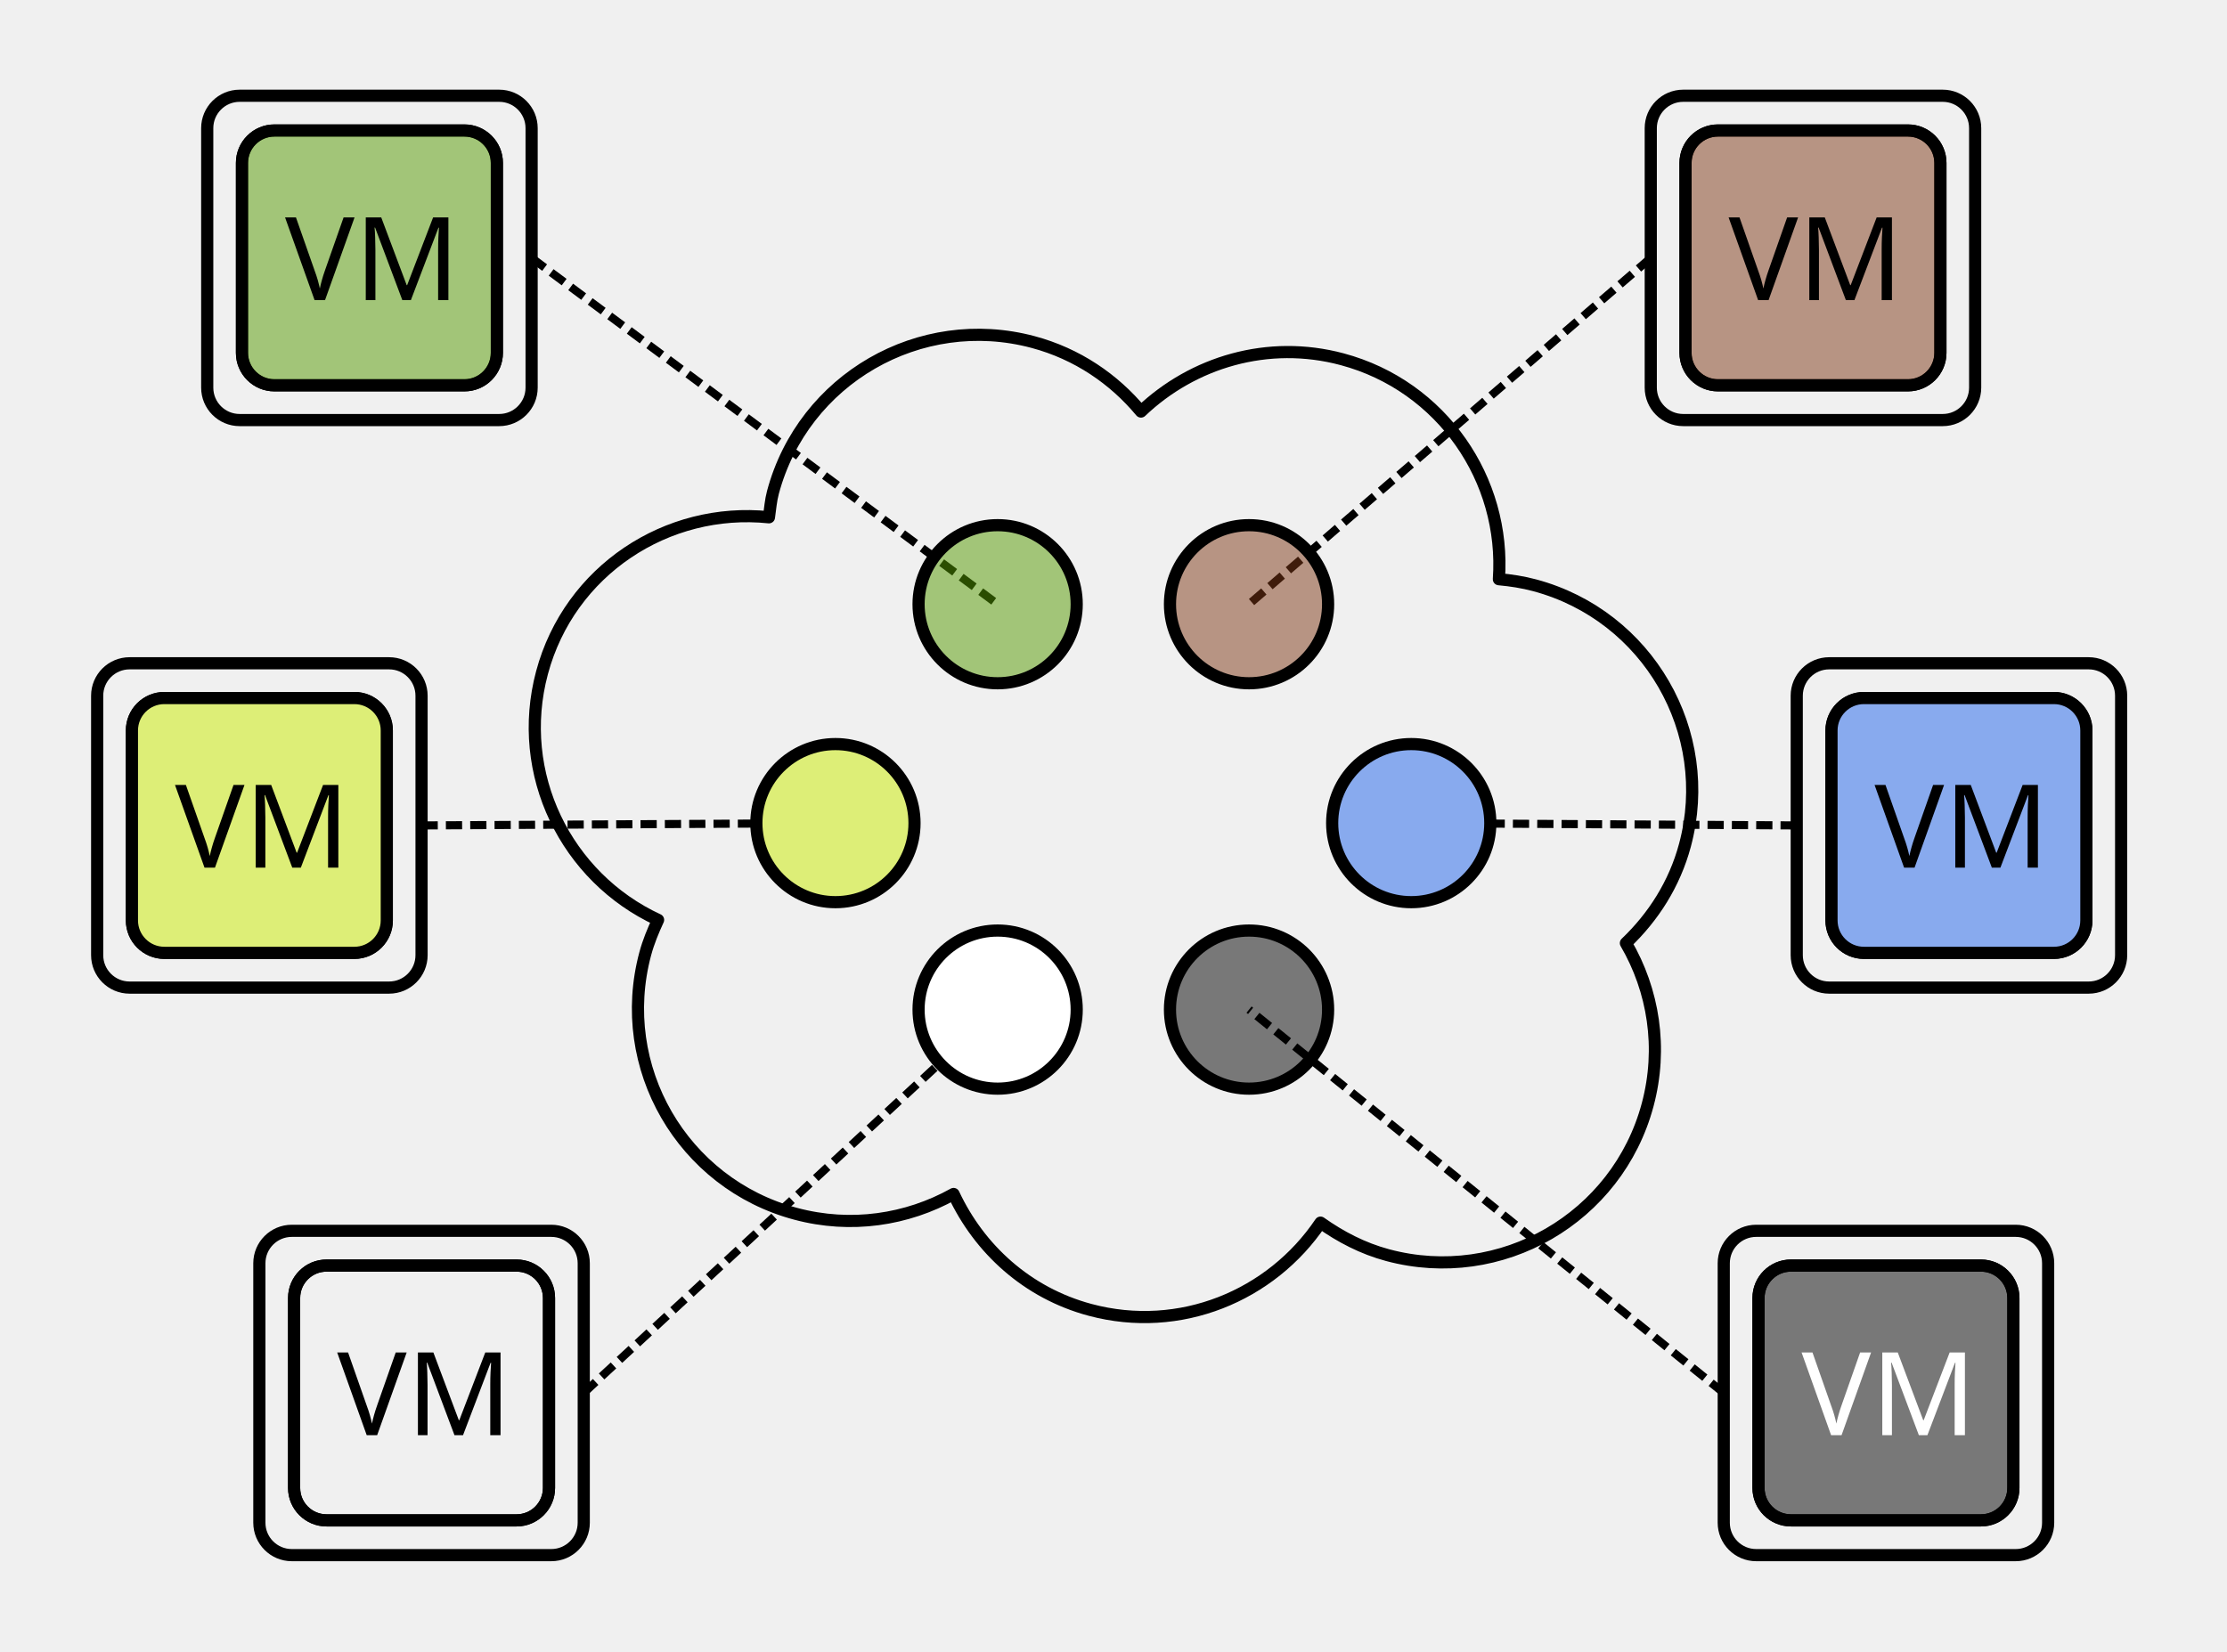
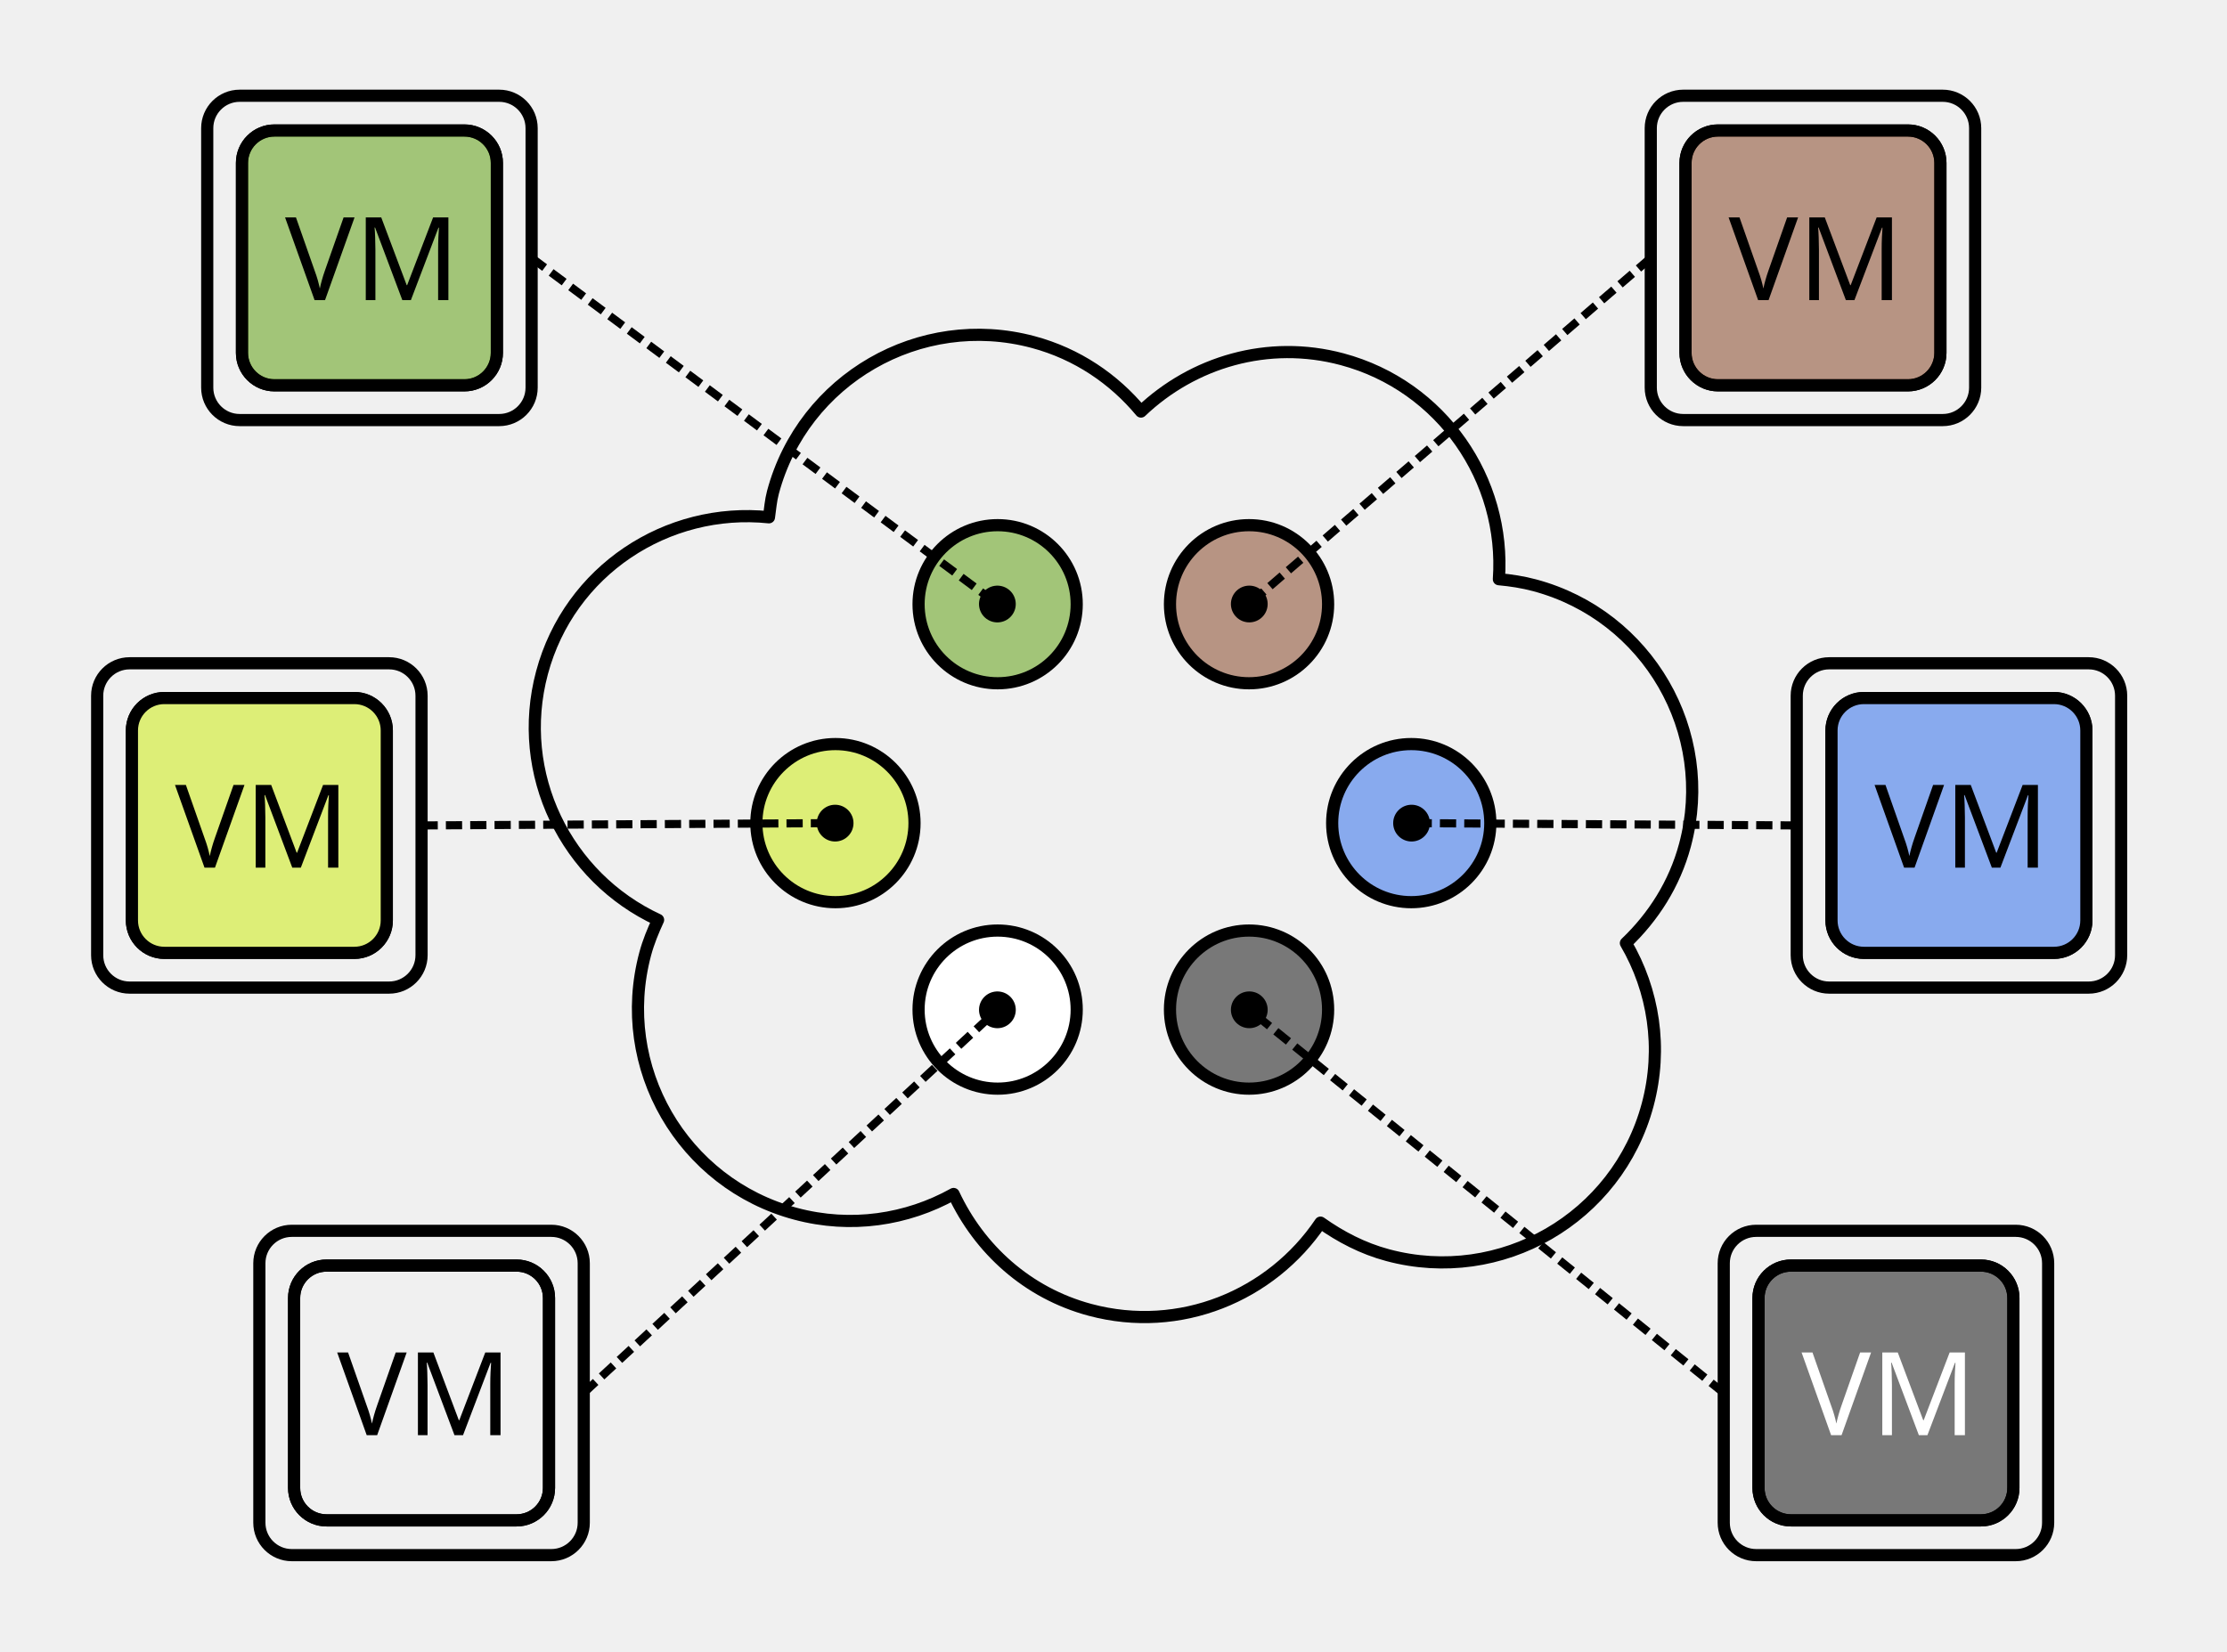
<svg xmlns="http://www.w3.org/2000/svg" xmlns:ns1="http://www.openswatchbook.org/uri/2009/osb" xmlns:xlink="http://www.w3.org/1999/xlink" width="155mm" height="115mm" id="svg5421" version="1.1" viewBox="0 0 549.213 407.48">
  <defs id="defs5423">
+     <marker orient="auto" refY="0.0" refX="0.0" id="marker13519" style="overflow:visible">
+       <path id="path13521" d="M -2.5,-1.0 C -2.5,1.76 -4.74,4.0 -7.5,4.0 C -10.26,4.0 -12.5,1.76 -12.5,-1.0 C -12.5,-3.76 -10.26,-6.0 -7.5,-6.0 C -4.74,-6.0 -2.5,-3.76 -2.5,-1.0 z " style="fill-rule:evenodd;stroke:#000000;stroke-width:1pt;stroke-opacity:1;fill:#000000;fill-opacity:1" transform="scale(0.4) translate(7.4, 1)" />
+     </marker>
+     <marker orient="auto" refY="0.0" refX="0.0" id="marker13455" style="overflow:visible">
+       <path id="path13457" d="M -2.5,-1.0 C -2.5,1.76 -4.74,4.0 -7.5,4.0 C -10.26,4.0 -12.5,1.76 -12.5,-1.0 C -12.5,-3.76 -10.26,-6.0 -7.5,-6.0 C -4.74,-6.0 -2.5,-3.76 -2.5,-1.0 z " style="fill-rule:evenodd;stroke:#000000;stroke-width:1pt;stroke-opacity:1;fill:#000000;fill-opacity:1" transform="scale(0.4) translate(7.4, 1)" />
+     </marker>
+     <marker orient="auto" refY="0.0" refX="0.0" id="marker13397" style="overflow:visible">
+       <path id="path13399" d="M -2.5,-1.0 C -2.5,1.76 -4.74,4.0 -7.5,4.0 C -10.26,4.0 -12.5,1.76 -12.5,-1.0 C -12.5,-3.76 -10.26,-6.0 -7.5,-6.0 C -4.74,-6.0 -2.5,-3.76 -2.5,-1.0 z " style="fill-rule:evenodd;stroke:#000000;stroke-width:1pt;stroke-opacity:1;fill:#000000;fill-opacity:1" transform="scale(0.4) translate(7.4, 1)" />
+     </marker>
+     <marker orient="auto" refY="0.0" refX="0.0" id="marker13345" style="overflow:visible">
+       <path id="path13347" d="M -2.5,-1.0 C -2.5,1.76 -4.74,4.0 -7.5,4.0 C -10.26,4.0 -12.5,1.76 -12.5,-1.0 C -12.5,-3.76 -10.26,-6.0 -7.5,-6.0 C -4.74,-6.0 -2.5,-3.76 -2.5,-1.0 z " style="fill-rule:evenodd;stroke:#000000;stroke-width:1pt;stroke-opacity:1;fill:#000000;fill-opacity:1" transform="scale(0.4) translate(7.4, 1)" />
+     </marker>
+     <marker orient="auto" refY="0.0" refX="0.0" id="marker13299" style="overflow:visible">
+       <path id="path13301" d="M -2.5,-1.0 C -2.5,1.76 -4.74,4.0 -7.5,4.0 C -10.26,4.0 -12.5,1.76 -12.5,-1.0 C -12.5,-3.76 -10.26,-6.0 -7.5,-6.0 C -4.74,-6.0 -2.5,-3.76 -2.5,-1.0 z " style="fill-rule:evenodd;stroke:#000000;stroke-width:1pt;stroke-opacity:1;fill:#000000;fill-opacity:1" transform="scale(0.4) translate(7.4, 1)" />
+     </marker>
+     <marker style="overflow:visible" id="marker13205" refX="0.0" refY="0.0" orient="auto">
+       <path transform="scale(0.4) translate(7.4, 1)" style="fill-rule:evenodd;stroke:#000000;stroke-width:1pt;stroke-opacity:1;fill:#000000;fill-opacity:1" d="M -2.5,-1.0 C -2.5,1.76 -4.74,4.0 -7.5,4.0 C -10.26,4.0 -12.5,1.76 -12.5,-1.0 C -12.5,-3.76 -10.26,-6.0 -7.5,-6.0 C -4.74,-6.0 -2.5,-3.76 -2.5,-1.0 z " id="path13207" />
+     </marker>
+     <marker style="overflow:visible" id="marker13165" refX="0.0" refY="0.0" orient="auto">
+       <path transform="scale(0.4) translate(7.4, 1)" style="fill-rule:evenodd;stroke:#000000;stroke-width:1pt;stroke-opacity:1;fill:#000000;fill-opacity:1" d="M -2.5,-1.0 C -2.5,1.76 -4.74,4.0 -7.5,4.0 C -10.26,4.0 -12.5,1.76 -12.5,-1.0 C -12.5,-3.76 -10.26,-6.0 -7.5,-6.0 C -4.74,-6.0 -2.5,-3.76 -2.5,-1.0 z " id="path13167" />
+     </marker>
+     <marker style="overflow:visible" id="marker13131" refX="0.0" refY="0.0" orient="auto">
+       <path transform="scale(0.4) translate(7.4, 1)" style="fill-rule:evenodd;stroke:#000000;stroke-width:1pt;stroke-opacity:1;fill:#000000;fill-opacity:1" d="M -2.5,-1.0 C -2.5,1.76 -4.74,4.0 -7.5,4.0 C -10.26,4.0 -12.5,1.76 -12.5,-1.0 C -12.5,-3.76 -10.26,-6.0 -7.5,-6.0 C -4.74,-6.0 -2.5,-3.76 -2.5,-1.0 z " id="path13133" />
+     </marker>
+     <marker style="overflow:visible" id="marker13103" refX="0.0" refY="0.0" orient="auto">
+       <path transform="scale(0.4) translate(7.4, 1)" style="fill-rule:evenodd;stroke:#000000;stroke-width:1pt;stroke-opacity:1;fill:#000000;fill-opacity:1" d="M -2.5,-1.0 C -2.5,1.76 -4.74,4.0 -7.5,4.0 C -10.26,4.0 -12.5,1.76 -12.5,-1.0 C -12.5,-3.76 -10.26,-6.0 -7.5,-6.0 C -4.74,-6.0 -2.5,-3.76 -2.5,-1.0 z " id="path13105" />
+     </marker>
+     <marker style="overflow:visible" id="marker13081" refX="0.0" refY="0.0" orient="auto">
+       <path transform="scale(0.4) translate(7.4, 1)" style="fill-rule:evenodd;stroke:#000000;stroke-width:1pt;stroke-opacity:1;fill:#000000;fill-opacity:1" d="M -2.5,-1.0 C -2.5,1.76 -4.74,4.0 -7.5,4.0 C -10.26,4.0 -12.5,1.76 -12.5,-1.0 C -12.5,-3.76 -10.26,-6.0 -7.5,-6.0 C -4.74,-6.0 -2.5,-3.76 -2.5,-1.0 z " id="path13083" />
+     </marker>
    <linearGradient id="linearGradient4582" ns1:paint="solid">
      <stop style="stop-color:#88aaee;stop-opacity:1;" offset="0" id="stop4584" />
    </linearGradient>
    <linearGradient id="linearGradient4576" ns1:paint="solid">
      <stop style="stop-color:#000000;stop-opacity:1;" offset="0" id="stop4578" />
    </linearGradient>
    <linearGradient id="linearGradient4566">
      <stop style="stop-color:#000000;stop-opacity:1;" offset="0" id="stop4568" />
    </linearGradient>
    <linearGradient id="linearGradient12464">
      <stop style="stop-color:#000000;stop-opacity:1;" offset="0" id="stop12466" />
    </linearGradient>
    <linearGradient id="linearGradient12375" gradientTransform="translate(310.3392,-53.5)">
      <stop style="stop-color:#000000;stop-opacity:1;" offset="0" id="stop12377" />
    </linearGradient>
    <linearGradient id="linearGradient12367">
      <stop style="stop-color:#000000;stop-opacity:1;" offset="0" id="stop12369" />
    </linearGradient>
    <linearGradient id="linearGradient12359">
      <stop style="stop-color:#000000;stop-opacity:1;" offset="0" id="stop12361" />
    </linearGradient>
    <linearGradient id="linearGradient10726">
      <stop style="stop-color:#d8e7c4;stop-opacity:1;" offset="0" id="stop10728" />
    </linearGradient>
    <linearGradient id="linearGradient10700" gradientTransform="matrix(0.4999999,0,0,1,2744.8,-1873.434)">
      <stop style="stop-color:#d8e7c4;stop-opacity:1;" offset="0" id="stop10702" />
    </linearGradient>
    <linearGradient id="white" ns1:paint="solid" gradientTransform="matrix(12.4646,0,0,12.4118,-7660.99,-8355.242)">
      <stop style="stop-color:#ffffff;stop-opacity:1;" offset="0" id="stop10475" />
    </linearGradient>
    <linearGradient id="linearGradient10426" gradientTransform="matrix(0.454145,0,0,0.6063348,1083.218,-251.0518)">
      <stop style="stop-color:#000000;stop-opacity:1;" offset="0" id="stop10428" />
    </linearGradient>
    <linearGradient id="leaves_50" ns1:paint="solid">
      <stop style="stop-color:#559900;stop-opacity:0.502;" offset="0" id="stop10422" />
    </linearGradient>
    <linearGradient id="Black" ns1:paint="solid" gradientTransform="matrix(3.582805,0,0,8.052758,10390.969,-9671.375)">
      <stop style="stop-color:#000000;stop-opacity:1;" offset="0" id="stop10414" />
    </linearGradient>
    <linearGradient id="wood" ns1:paint="solid">
      <stop style="stop-color:#7e3817;stop-opacity:1;" offset="0" id="stop10387" />
    </linearGradient>
    <linearGradient id="grass" ns1:paint="solid">
      <stop style="stop-color:#ddee77;stop-opacity:1;" offset="0" id="stop10379" />
    </linearGradient>
    <linearGradient id="stars" ns1:paint="solid" gradientTransform="translate(125.7135,301.0877)">
      <stop style="stop-color:#e7f6d3;stop-opacity:1;" offset="0" id="stop10371" />
    </linearGradient>
    <linearGradient id="sky" ns1:paint="solid">
      <stop style="stop-color:#88aaee;stop-opacity:1;" offset="0" id="stop10363" />
    </linearGradient>
    <linearGradient id="leaves" ns1:paint="solid">
      <stop style="stop-color:#559900;stop-opacity:1;" offset="0" id="stop10355" />
    </linearGradient>
    <linearGradient xlink:href="#leaves_50" id="linearGradient4572" gradientTransform="matrix(12.4646,0,0,12.4118,-7660.99,-8355.242)" gradientUnits="userSpaceOnUse" />
  </defs>
  <g id="layer1" transform="translate(-447.4666,227.0481)">
    <path d="m 778.467,-138.432 c -18.305,-4.905 -36.828,0.708 -49.617,12.902 -6.681,-8.031 -15.728,-14.229 -26.579,-17.136 -27.927,-7.483 -56.696,9.127 -64.179,37.054 -0.55,2.052 -0.695,4.116 -0.99,6.168 -25.149,-2.614 -49.213,13.13 -55.965,38.326 -6.69,24.966 5.934,50.494 28.623,60.991 -1.233,2.674 -2.383,5.43 -3.171,8.37 -7.483,27.927 9.144,56.634 37.07,64.117 13.679,3.666 27.502,1.513 38.977,-4.876 6.324,13.529 18.115,24.419 33.659,28.583 22.177,5.943 44.682,-3.471 56.832,-21.514 4.921,3.484 10.392,6.366 16.554,8.018 27.927,7.483 56.634,-9.144 64.117,-37.071 3.763,-14.043 1.435,-28.254 -5.358,-39.901 6.722,-6.41 11.984,-14.53 14.563,-24.152 7.483,-27.927 -9.144,-56.635 -37.07,-64.118 -2.94,-0.787 -5.885,-1.231 -8.817,-1.5 1.738,-24.524 -14.024,-47.662 -38.65,-54.261 z" id="path4952-4" style="opacity:1;fill:none;fill-opacity:1;stroke:#000000;stroke-width:3;stroke-linecap:butt;stroke-linejoin:round;stroke-miterlimit:4;stroke-dasharray:none;stroke-dashoffset:0;stroke-opacity:1" />
    <g id="g3583" transform="translate(11.42859,40.57145)">
      <rect rx="8" ry="8" y="-104" x="460" height="80" width="80" id="rect4235" style="fill:none;fill-opacity:1;stroke:#000000;stroke-width:3;stroke-miterlimit:4;stroke-dasharray:none;stroke-opacity:1" />
    </g>
    <rect style="fill:none;fill-opacity:1;stroke:#000000;stroke-width:3;stroke-miterlimit:4;stroke-dasharray:none;stroke-opacity:1" id="rect4777" width="62.857" height="62.857" x="480" y="-54.857" rx="8" ry="8" />
    <rect ry="8" rx="8" y="-54.857" x="480" height="62.857" width="62.857" id="rect3586" style="fill:#ddee77;fill-opacity:1;stroke:#000000;stroke-width:3;stroke-miterlimit:4;stroke-dasharray:none;stroke-opacity:1" />
    <g id="g3598" transform="translate(38.57147,-99.42855)">
      <rect style="fill:none;fill-opacity:1;stroke:#000000;stroke-width:3;stroke-miterlimit:4;stroke-dasharray:none;stroke-opacity:1" id="rect3600" width="80" height="80" x="460" y="-104" ry="8" rx="8" />
    </g>
    <rect ry="8" rx="8" y="-194.857" x="507.143" height="62.857" width="62.857" id="rect3602" style="fill:none;fill-opacity:1;stroke:#000000;stroke-width:3;stroke-miterlimit:4;stroke-dasharray:none;stroke-opacity:1" />
    <rect style="fill:url(#leaves_50);fill-opacity:1;stroke:#000000;stroke-width:3;stroke-miterlimit:4;stroke-dasharray:none;stroke-opacity:1" id="rect3608" width="62.857" height="62.857" x="507.143" y="-194.857" rx="8" ry="8" />
    <g id="g3612" transform="translate(51.42859,180.5714)">
      <rect rx="8" ry="8" y="-104" x="460" height="80" width="80" id="rect3614" style="fill:none;fill-opacity:1;stroke:#000000;stroke-width:3;stroke-miterlimit:4;stroke-dasharray:none;stroke-opacity:1" />
    </g>
    <rect style="fill:none;fill-opacity:1;stroke:#000000;stroke-width:3;stroke-miterlimit:4;stroke-dasharray:none;stroke-opacity:1" id="rect3616" width="62.857" height="62.857" x="520" y="85.143" rx="8" ry="8" />
    <rect ry="8" rx="8" y="85.143" x="520" height="62.857" width="62.857" id="rect3622" style="fill:none;fill-opacity:1;stroke:#000000;stroke-width:3;stroke-miterlimit:4;stroke-dasharray:none;stroke-opacity:1" />
    <g id="g3626" transform="translate(412.5715,180.5714)">
      <rect style="fill:none;fill-opacity:1;stroke:#000000;stroke-width:3;stroke-miterlimit:4;stroke-dasharray:none;stroke-opacity:1" id="rect3628" width="80" height="80" x="460" y="-104" ry="8" rx="8" />
    </g>
    <rect ry="8" rx="8" y="85.143" x="881.143" height="62.857" width="62.857" id="rect3630" style="fill:none;fill-opacity:1;stroke:#000000;stroke-width:3;stroke-miterlimit:4;stroke-dasharray:none;stroke-opacity:1" />
    <rect style="fill:#000000;fill-opacity:0.502;stroke:#000000;stroke-width:3;stroke-miterlimit:4;stroke-dasharray:none;stroke-opacity:1" id="rect3636" width="62.857" height="62.857" x="881.143" y="85.143" rx="8" ry="8" />
    <g id="g3640" transform="translate(430.5715,40.57145)">
      <rect style="fill:none;fill-opacity:1;stroke:#000000;stroke-width:3;stroke-miterlimit:4;stroke-dasharray:none;stroke-opacity:1" id="rect3642" width="80" height="80" x="460" y="-104" ry="8" rx="8" />
    </g>
    <rect ry="8" rx="8" y="-54.857" x="899.143" height="62.857" width="62.857" id="rect3644" style="fill:none;fill-opacity:1;stroke:#000000;stroke-width:3;stroke-miterlimit:4;stroke-dasharray:none;stroke-opacity:1" />
    <rect style="fill:#88aaee;fill-opacity:1;stroke:#000000;stroke-width:3;stroke-miterlimit:4;stroke-dasharray:none;stroke-opacity:1" id="rect3650" width="62.857" height="62.857" x="899.143" y="-54.857" rx="8" ry="8" />
    <g id="g3654" transform="translate(394.5715,-99.42855)">
      <rect rx="8" ry="8" y="-104" x="460" height="80" width="80" id="rect3656" style="fill:none;fill-opacity:1;stroke:#000000;stroke-width:3;stroke-miterlimit:4;stroke-dasharray:none;stroke-opacity:1" />
    </g>
    <rect style="fill:none;fill-opacity:1;stroke:#000000;stroke-width:3;stroke-miterlimit:4;stroke-dasharray:none;stroke-opacity:1" id="rect3658" width="62.857" height="62.857" x="863.143" y="-194.857" rx="8" ry="8" />
    <rect ry="8" rx="8" y="-194.857" x="863.143" height="62.857" width="62.857" id="rect3664" style="fill:#7e3817;fill-opacity:0.502;stroke:#000000;stroke-width:3;stroke-miterlimit:4;stroke-dasharray:none;stroke-opacity:1;opacity:1" />
-     <path style="fill:none;fill-rule:evenodd;stroke:#000000;stroke-width:2;stroke-linecap:butt;stroke-linejoin:miter;stroke-opacity:1;stroke-miterlimit:4;stroke-dasharray:4,2;stroke-dashoffset:0" d="M 551.429,-23.429 653.5,-24" id="path4510" />
-     <path style="fill:none;fill-rule:evenodd;stroke:#000000;stroke-width:2;stroke-linecap:butt;stroke-linejoin:miter;stroke-opacity:1;stroke-miterlimit:4;stroke-dasharray:4,2;stroke-dashoffset:0" d="M 578.571,-163.429 693.5,-78" id="path4514" />
-     <path style="fill:none;fill-rule:evenodd;stroke:#000000;stroke-width:2;stroke-linecap:butt;stroke-linejoin:miter;stroke-opacity:1;stroke-miterlimit:4;stroke-dasharray:4,2;stroke-dashoffset:0" d="M 854.571,-163.429 755.5,-78" id="path4516" />
-     <path style="fill:none;fill-rule:evenodd;stroke:#000000;stroke-width:2;stroke-linecap:butt;stroke-linejoin:miter;stroke-opacity:1;stroke-miterlimit:4;stroke-dasharray:4,2;stroke-dashoffset:0" d="M 591.429,116.571 693.5,22" id="path4518" />
-     <path style="fill:none;fill-rule:evenodd;stroke:#000000;stroke-width:2;stroke-linecap:butt;stroke-linejoin:miter;stroke-opacity:1;stroke-miterlimit:4;stroke-dasharray:4,2;stroke-dashoffset:0" d="M 872.571,116.571 755.5,22" id="path4520" />
-     <path style="fill:none;fill-rule:evenodd;stroke:#000000;stroke-width:2;stroke-linecap:butt;stroke-linejoin:miter;stroke-opacity:1;stroke-miterlimit:4;stroke-dasharray:4,2;stroke-dashoffset:0" d="M 890.571,-23.429 795.5,-24" id="path4522" />
    <circle style="fill:url(#linearGradient4572);fill-opacity:1.0;stroke:url(#linearGradient10426);stroke-width:3;stroke-miterlimit:4;stroke-dasharray:none;stroke-dashoffset:0;stroke-opacity:1" id="circle4478" cx="693.5" cy="-78" r="19.5" />
    <circle r="19.5" cy="-78" cx="755.5" id="circle4488" style="fill:#7e3816;fill-opacity:0.502;stroke:url(#linearGradient10426);stroke-width:3;stroke-miterlimit:4;stroke-dasharray:none;stroke-dashoffset:0;stroke-opacity:1" />
    <circle style="fill:#000000;fill-opacity:0.502;stroke:url(#linearGradient10426);stroke-width:3;stroke-miterlimit:4;stroke-dasharray:none;stroke-dashoffset:0;stroke-opacity:1" id="circle4490" cx="755.5" cy="22" r="19.5" />
    <circle r="19.5" cy="22" cx="693.5" id="circle4492" style="fill:url(#white);fill-opacity:1;stroke:url(#linearGradient10426);stroke-width:3;stroke-miterlimit:4;stroke-dasharray:none;stroke-dashoffset:0;stroke-opacity:1" />
    <circle style="fill:#ddee77;fill-opacity:1;stroke:url(#linearGradient10426);stroke-width:3;stroke-miterlimit:4;stroke-dasharray:none;stroke-dashoffset:0;stroke-opacity:1" id="circle4494" cx="653.5" cy="-24" r="19.5" />
    <circle r="19.5" cy="-24" cx="795.5" id="circle4496" style="fill:#88aaee;fill-opacity:1;stroke:url(#linearGradient10426);stroke-width:3;stroke-miterlimit:4;stroke-dasharray:none;stroke-dashoffset:0;stroke-opacity:1" />
    <text id="text3604" y="-153.014" x="517.764" style="font-style:normal;font-weight:normal;font-size:28.571px;line-height:125%;font-family:Sans;letter-spacing:0px;word-spacing:0px;fill:#000000;fill-opacity:1;stroke:none;stroke-width:1px;stroke-linecap:butt;stroke-linejoin:miter;stroke-opacity:1" xml:space="preserve">
      <tspan y="-153.014" x="517.764" id="tspan3606">VM</tspan>
    </text>
    <text xml:space="preserve" style="font-style:normal;font-weight:normal;font-size:28.571px;line-height:125%;font-family:Sans;letter-spacing:0px;word-spacing:0px;fill:#000000;fill-opacity:1;stroke:none;stroke-width:1px;stroke-linecap:butt;stroke-linejoin:miter;stroke-opacity:1" x="873.764" y="-153.014" id="text3660">
      <tspan id="tspan3662" x="873.764" y="-153.014">VM</tspan>
    </text>
    <text id="text3646" y="-13.014" x="909.764" style="font-style:normal;font-weight:normal;font-size:28.571px;line-height:125%;font-family:Sans;letter-spacing:0px;word-spacing:0px;fill:#000000;fill-opacity:1;stroke:none;stroke-width:1px;stroke-linecap:butt;stroke-linejoin:miter;stroke-opacity:1" xml:space="preserve">
      <tspan y="-13.014" x="909.764" id="tspan3648">VM</tspan>
    </text>
    <text id="text3632" y="126.986" x="891.764" style="font-style:normal;font-weight:normal;font-size:28.571px;line-height:125%;font-family:Sans;letter-spacing:0px;word-spacing:0px;fill:#ffffff;fill-opacity:1;stroke:none;stroke-width:1px;stroke-linecap:butt;stroke-linejoin:miter;stroke-opacity:1;" xml:space="preserve">
      <tspan y="126.986" x="891.764" id="tspan3634">VM</tspan>
    </text>
    <text xml:space="preserve" style="font-style:normal;font-weight:normal;font-size:28.571px;line-height:125%;font-family:Sans;letter-spacing:0px;word-spacing:0px;fill:#000000;fill-opacity:1;stroke:none;stroke-width:1px;stroke-linecap:butt;stroke-linejoin:miter;stroke-opacity:1" x="530.621" y="126.986" id="text3618">
      <tspan id="tspan3620" x="530.621" y="126.986">VM</tspan>
    </text>
    <text xml:space="preserve" style="font-style:normal;font-weight:normal;font-size:28.571px;line-height:125%;font-family:Sans;letter-spacing:0px;word-spacing:0px;fill:#000000;fill-opacity:1;stroke:none;stroke-width:1px;stroke-linecap:butt;stroke-linejoin:miter;stroke-opacity:1" x="490.621" y="-13.014" id="text4779">
      <tspan id="tspan4781" x="490.621" y="-13.014">VM</tspan>
    </text>
+     <path style="fill:none;fill-rule:evenodd;stroke:#000000;stroke-width:2;stroke-linecap:butt;stroke-linejoin:miter;stroke-opacity:1;stroke-miterlimit:4;stroke-dasharray:4, 2;stroke-dashoffset:0;marker-end:url(#marker13519)" d="M 551.429,-23.429 653.5,-24" id="path4510" />
+     <path style="fill:none;fill-rule:evenodd;stroke:#000000;stroke-width:2;stroke-linecap:butt;stroke-linejoin:miter;stroke-opacity:1;stroke-miterlimit:4;stroke-dasharray:4, 2;stroke-dashoffset:0;marker-end:url(#marker13455)" d="M 578.571,-163.429 693.5,-78" id="path4514" />
+     <path style="fill:none;fill-rule:evenodd;stroke:#000000;stroke-width:2;stroke-linecap:butt;stroke-linejoin:miter;stroke-opacity:1;stroke-miterlimit:4;stroke-dasharray:4, 2;stroke-dashoffset:0;marker-end:url(#marker13397)" d="M 854.571,-163.429 755.5,-78" id="path4516" />
+     <path style="fill:none;fill-rule:evenodd;stroke:#000000;stroke-width:2;stroke-linecap:butt;stroke-linejoin:miter;stroke-opacity:1;stroke-miterlimit:4;stroke-dasharray:4, 2;stroke-dashoffset:0;marker-end:url(#marker13081)" d="M 591.429,116.571 693.5,22" id="path4518" />
+     <path style="fill:none;fill-rule:evenodd;stroke:#000000;stroke-width:2;stroke-linecap:butt;stroke-linejoin:miter;stroke-opacity:1;stroke-miterlimit:4;stroke-dasharray:4, 2;stroke-dashoffset:0;marker-end:url(#marker13299)" d="M 872.571,116.571 755.5,22" id="path4520" />
+     <path style="fill:none;fill-rule:evenodd;stroke:#000000;stroke-width:2;stroke-linecap:butt;stroke-linejoin:miter;stroke-opacity:1;stroke-miterlimit:4;stroke-dasharray:4, 2;stroke-dashoffset:0;marker-end:url(#marker13345)" d="M 890.571,-23.429 795.5,-24" id="path4522" />
  </g>
</svg>
